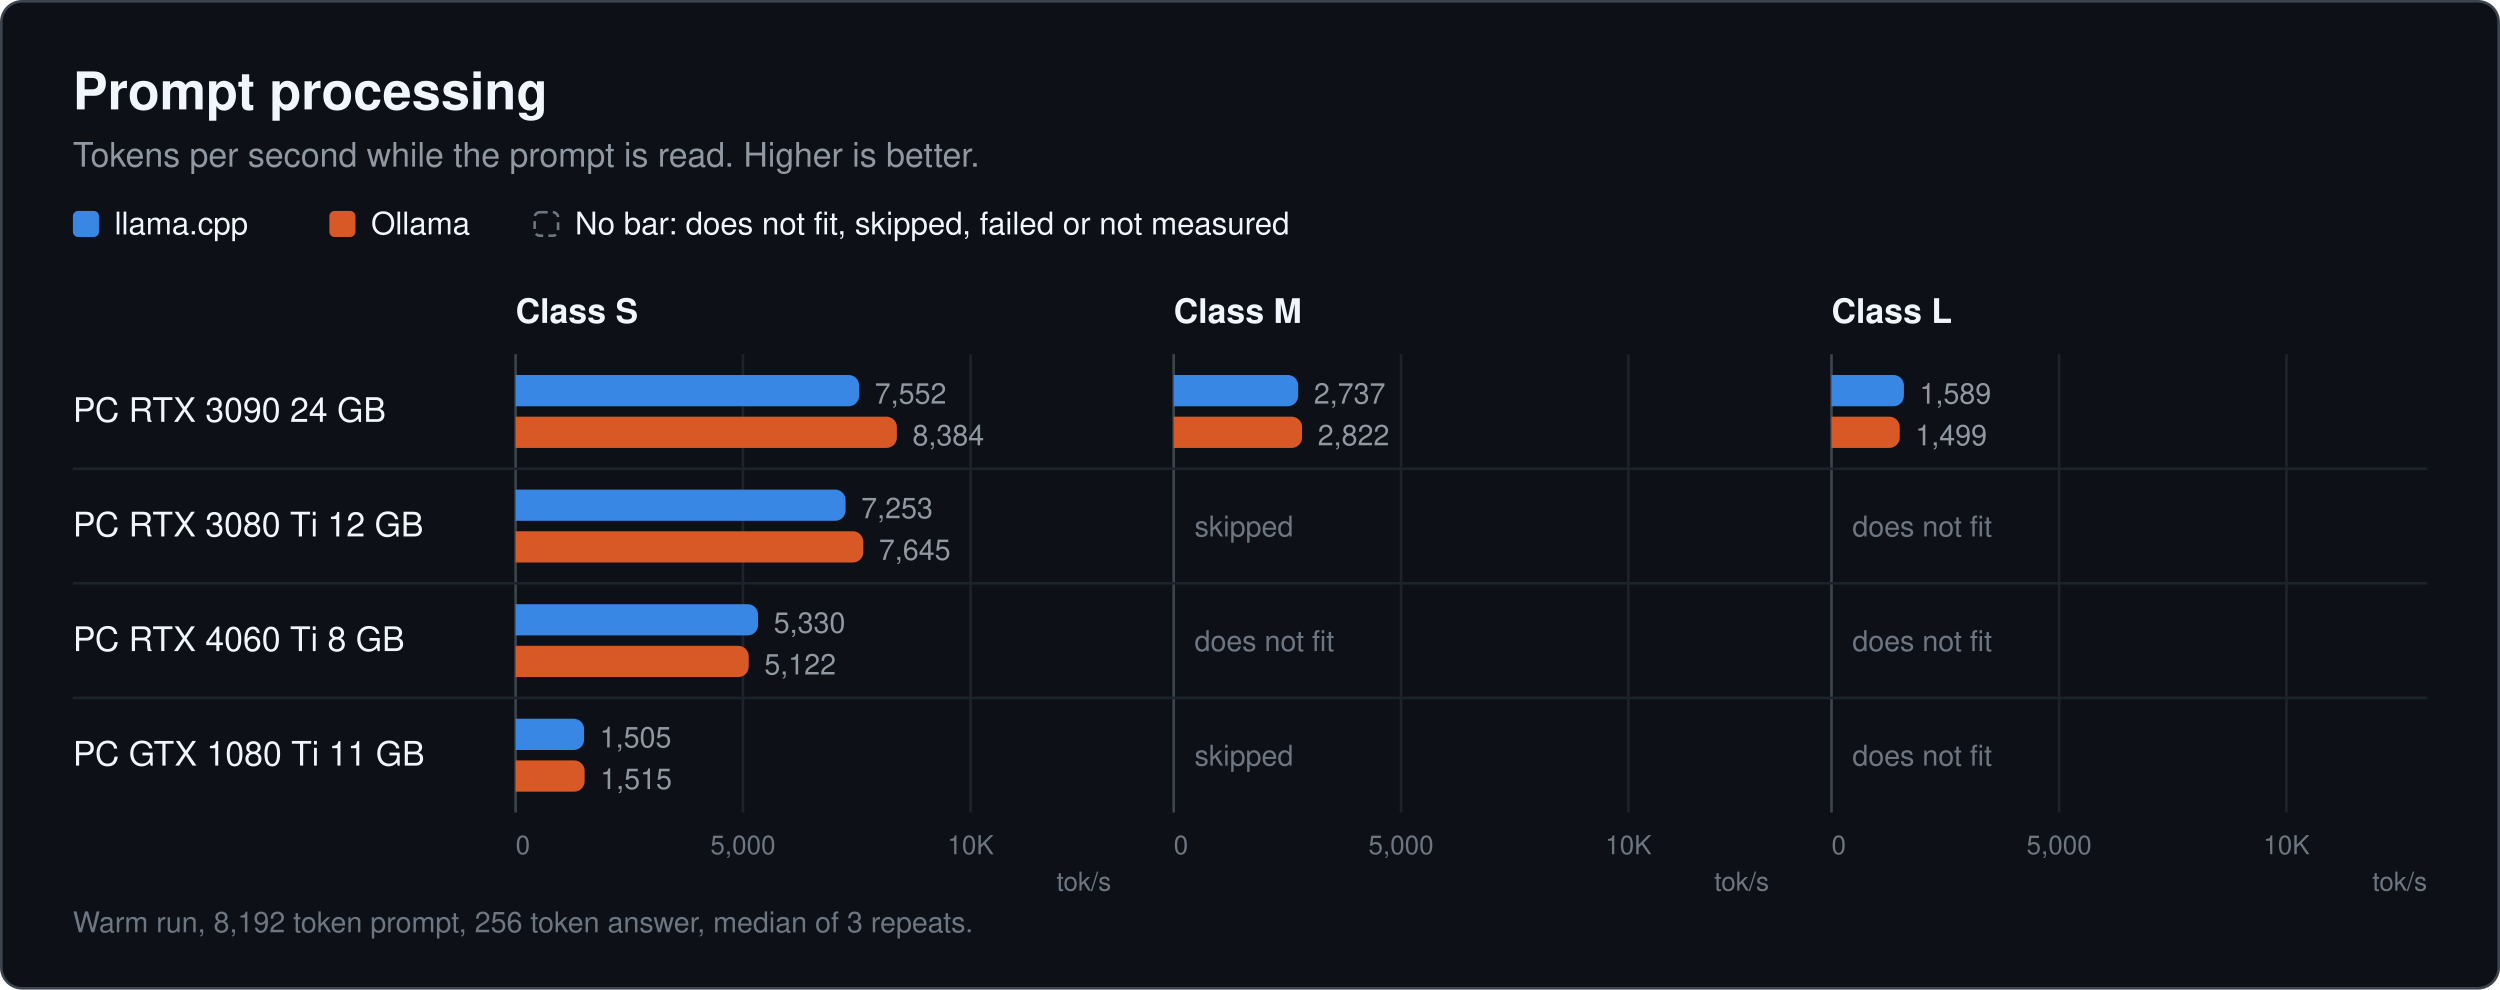
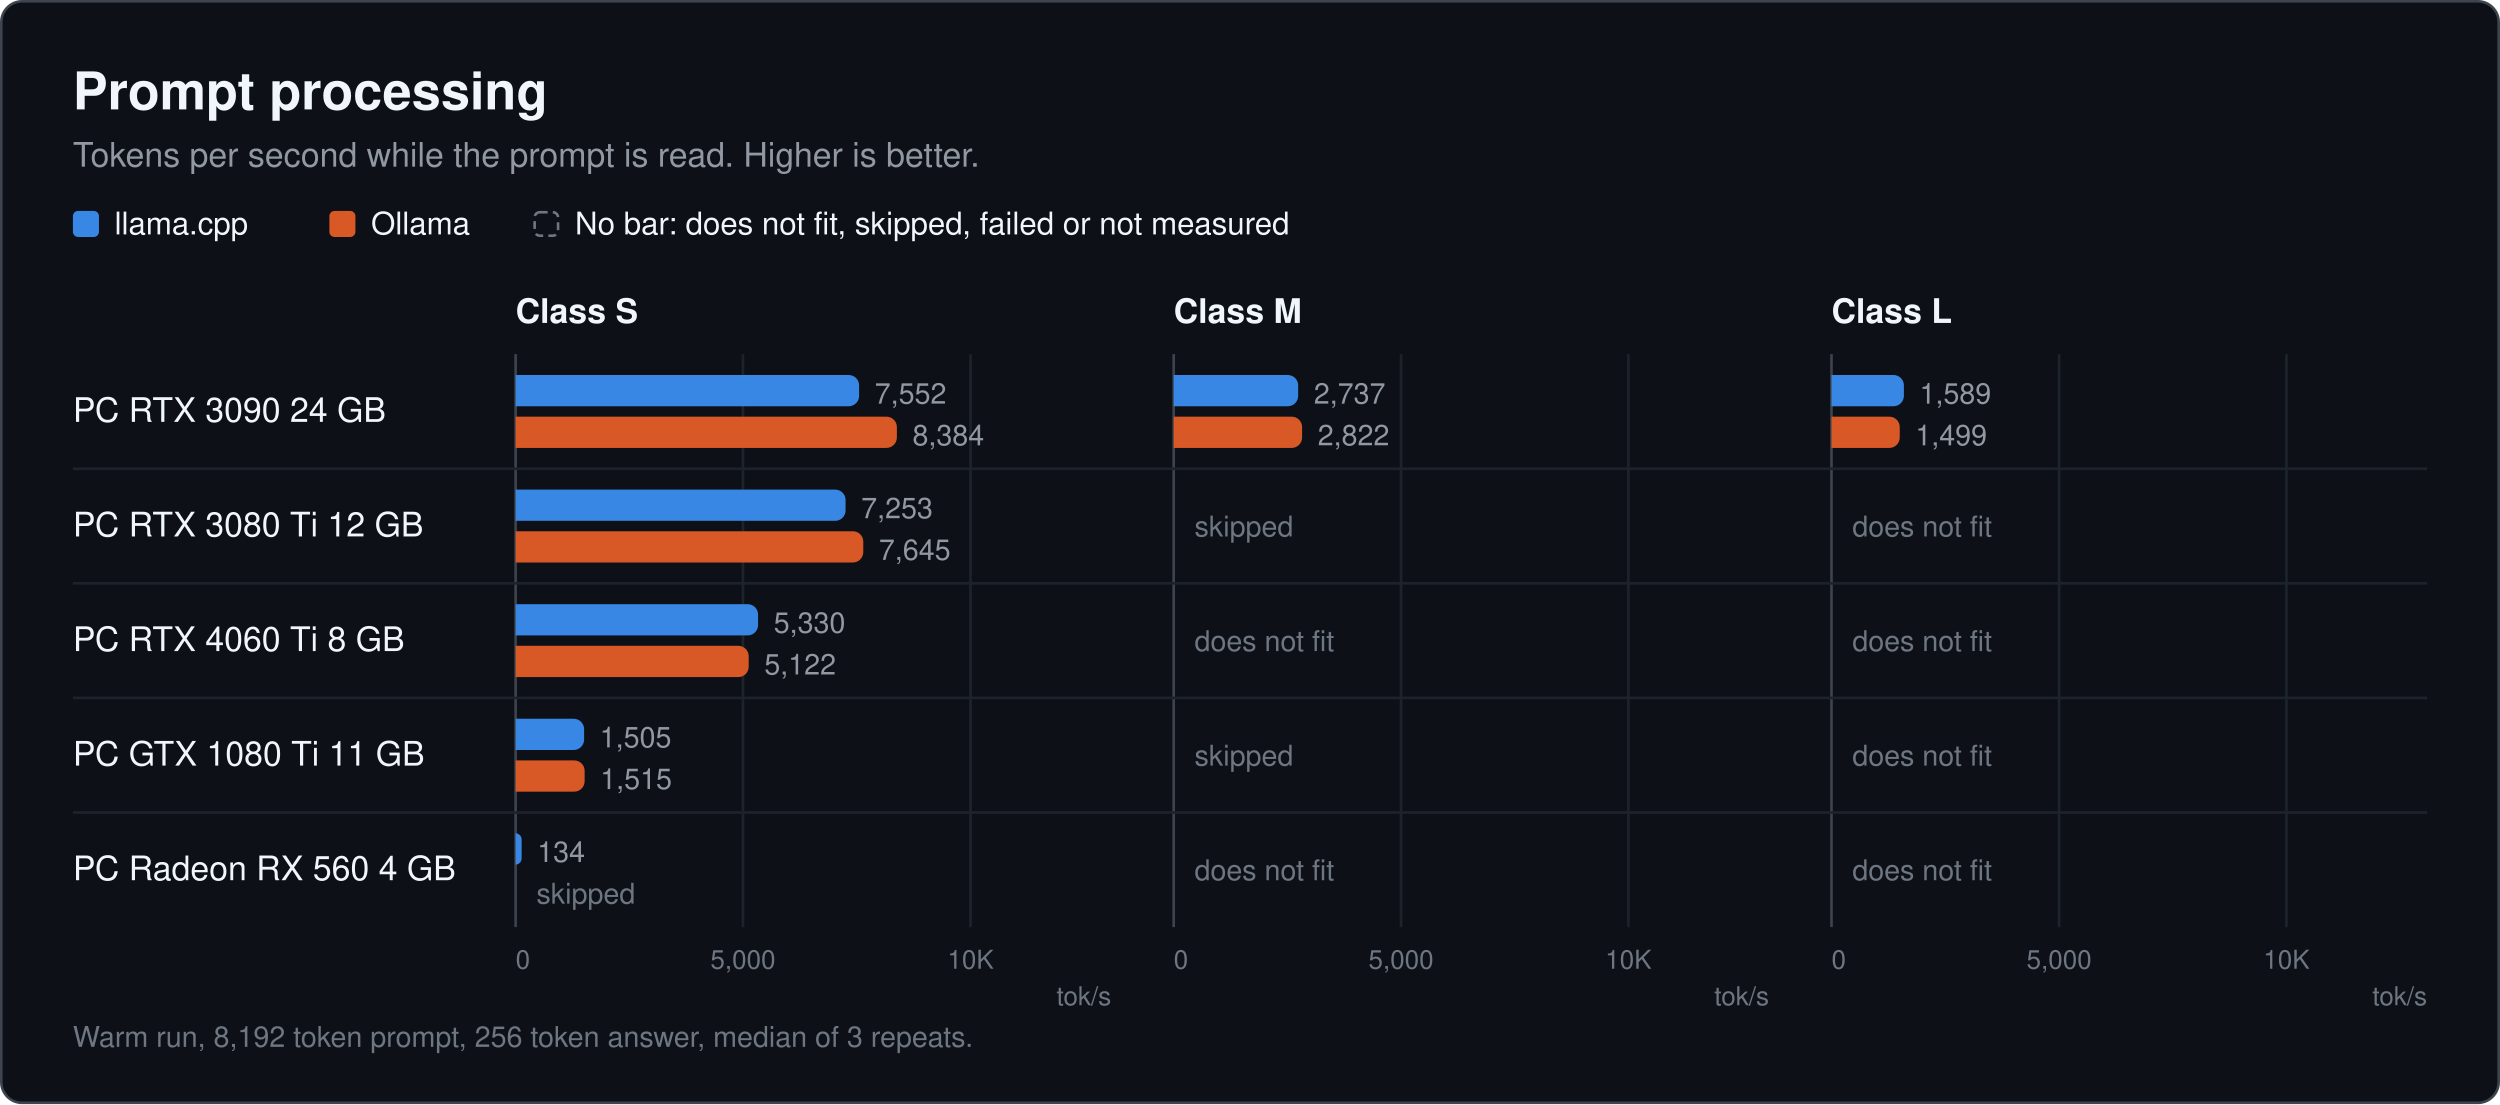
- <svg xmlns="http://www.w3.org/2000/svg" width="960" height="380" viewBox="0 0 960 380" role="img" aria-label="Prompt processing speed in tokens per second per device, model class and engine">
+ <svg xmlns="http://www.w3.org/2000/svg" width="960" height="424" viewBox="0 0 960 424" role="img" aria-label="Prompt processing speed in tokens per second per device, model class and engine">
  <style>
    text { font-family: system-ui, -apple-system, "Segoe UI", Helvetica, Arial, sans-serif; fill: #9198a1; }
    .title { font-size: 20px; font-weight: 600; fill: #f0f6fc; }
    .section { font-size: 15px; font-weight: 600; fill: #f0f6fc; }
    .panel { font-size: 13px; font-weight: 600; fill: #f0f6fc; }
    .device { font-size: 13px; fill: #f0f6fc; }
    .sub { font-size: 13px; }
    .legend { font-size: 12px; fill: #f0f6fc; }
    .value { font-size: 11px; font-variant-numeric: tabular-nums; }
    .tick { font-size: 10px; fill: #6e7681; font-variant-numeric: tabular-nums; }
    .muted, .note, .foot { fill: #6e7681; }
    .note { font-size: 11px; }
    .foot { font-size: 11px; }
    .cell { font-size: 12px; font-weight: 600; font-variant-numeric: tabular-nums; }
    .limitlabel { font-size: 10px; fill: #6e7681; }
    .grid { stroke: #1d232b; stroke-width: 1; }
    .row { stroke: #1d232b; stroke-width: 1; }
    .base { stroke: #3d444d; stroke-width: 1; }
    .limit { stroke: #4d5560; stroke-width: 1; stroke-dasharray: 2 3; }
    .gapbox { fill: none; stroke: #6e7681; stroke-width: 1; stroke-dasharray: 3 2; }
    </style>
-   <rect x="0.5" y="0.5" width="959" height="379" rx="8" fill="#0d1117" stroke="#3d444d" />
+   <rect x="0.5" y="0.5" width="959" height="423" rx="8" fill="#0d1117" stroke="#3d444d" />
  <text x="28" y="42" class="title">Prompt processing</text>
  <text x="28" y="64" class="sub">Tokens per second while the prompt is read. Higher is better.</text>
  <rect x="28" y="81" width="10" height="10" rx="2" fill="#3987e5" />
  <text x="44" y="90" class="legend">llama.cpp</text>
  <rect x="126.48" y="81" width="10" height="10" rx="2" fill="#d95926" />
  <text x="142.48" y="90" class="legend">Ollama</text>
  <rect x="205.3" y="81.5" width="9" height="9" rx="2" class="gapbox" />
  <text x="220.8" y="90" class="legend">No bar: does not fit, skipped, failed or not measured</text>
  <text x="198.0" y="124" class="panel">Class S</text>
  <text x="450.7" y="124" class="panel">Class M</text>
  <text x="703.3" y="124" class="panel">Class L</text>
-   <text x="198.0" y="328" class="tick" text-anchor="start">0</text>
-   <line x1="285.3" y1="136" x2="285.3" y2="312" class="grid" />
-   <text x="285.3" y="328" class="tick" text-anchor="middle">5,000</text>
-   <line x1="372.7" y1="136" x2="372.7" y2="312" class="grid" />
-   <text x="372.7" y="328" class="tick" text-anchor="middle">10K</text>
-   <line x1="198.0" y1="136" x2="198.0" y2="312" class="base" />
-   <text x="426.7" y="342" class="tick" text-anchor="end">tok/s</text>
+   <text x="198.0" y="372" class="tick" text-anchor="start">0</text>
+   <line x1="285.3" y1="136" x2="285.3" y2="356" class="grid" />
+   <text x="285.3" y="372" class="tick" text-anchor="middle">5,000</text>
+   <line x1="372.7" y1="136" x2="372.7" y2="356" class="grid" />
+   <text x="372.7" y="372" class="tick" text-anchor="middle">10K</text>
+   <line x1="198.0" y1="136" x2="198.0" y2="356" class="base" />
+   <text x="426.7" y="386" class="tick" text-anchor="end">tok/s</text>
  <path d="M198.0,144.0H325.9A4,4 0 0 1 329.9,148.0V152.0A4,4 0 0 1 325.9,156.0H198.0Z" fill="#3987e5" />
  <text x="335.9" y="155.0" class="value">7,552</text>
  <path d="M198.0,160.0H340.4A4,4 0 0 1 344.4,164.0V168.0A4,4 0 0 1 340.4,172.0H198.0Z" fill="#d95926" />
  <text x="350.4" y="171.0" class="value">8,384</text>
  <path d="M198.0,188.0H320.7A4,4 0 0 1 324.7,192.0V196.0A4,4 0 0 1 320.7,200.0H198.0Z" fill="#3987e5" />
  <text x="330.7" y="199.0" class="value">7,253</text>
  <path d="M198.0,204.0H327.5A4,4 0 0 1 331.5,208.0V212.0A4,4 0 0 1 327.5,216.0H198.0Z" fill="#d95926" />
  <text x="337.5" y="215.0" class="value">7,645</text>
  <path d="M198.0,232.0H287.1A4,4 0 0 1 291.1,236.0V240.0A4,4 0 0 1 287.1,244.0H198.0Z" fill="#3987e5" />
  <text x="297.1" y="243.0" class="value">5,330</text>
  <path d="M198.0,248.0H283.5A4,4 0 0 1 287.5,252.0V256.0A4,4 0 0 1 283.5,260.0H198.0Z" fill="#d95926" />
  <text x="293.5" y="259.0" class="value">5,122</text>
  <path d="M198.0,276.0H220.3A4,4 0 0 1 224.3,280.0V284.0A4,4 0 0 1 220.3,288.0H198.0Z" fill="#3987e5" />
  <text x="230.3" y="287.0" class="value">1,505</text>
  <path d="M198.0,292.0H220.5A4,4 0 0 1 224.5,296.0V300.0A4,4 0 0 1 220.5,304.0H198.0Z" fill="#d95926" />
  <text x="230.5" y="303.0" class="value">1,515</text>
-   <text x="450.7" y="328" class="tick" text-anchor="start">0</text>
-   <line x1="538.0" y1="136" x2="538.0" y2="312" class="grid" />
-   <text x="538.0" y="328" class="tick" text-anchor="middle">5,000</text>
-   <line x1="625.3" y1="136" x2="625.3" y2="312" class="grid" />
-   <text x="625.3" y="328" class="tick" text-anchor="middle">10K</text>
-   <line x1="450.7" y1="136" x2="450.7" y2="312" class="base" />
-   <text x="679.3" y="342" class="tick" text-anchor="end">tok/s</text>
+   <path d="M198.0,320.0H198.0A2.343,2.343 0 0 1 200.3,322.3V329.7A2.343,2.343 0 0 1 198.0,332.0H198.0Z" fill="#3987e5" />
+   <text x="206.3" y="331.0" class="value">134</text>
+   <text x="206.0" y="347.0" class="note">skipped</text>
+   <text x="450.7" y="372" class="tick" text-anchor="start">0</text>
+   <line x1="538.0" y1="136" x2="538.0" y2="356" class="grid" />
+   <text x="538.0" y="372" class="tick" text-anchor="middle">5,000</text>
+   <line x1="625.3" y1="136" x2="625.3" y2="356" class="grid" />
+   <text x="625.3" y="372" class="tick" text-anchor="middle">10K</text>
+   <line x1="450.7" y1="136" x2="450.7" y2="356" class="base" />
+   <text x="679.3" y="386" class="tick" text-anchor="end">tok/s</text>
  <path d="M450.7,144.0H494.5A4,4 0 0 1 498.5,148.0V152.0A4,4 0 0 1 494.5,156.0H450.7Z" fill="#3987e5" />
  <text x="504.5" y="155.0" class="value">2,737</text>
  <path d="M450.7,160.0H496.0A4,4 0 0 1 500.0,164.0V168.0A4,4 0 0 1 496.0,172.0H450.7Z" fill="#d95926" />
  <text x="506.0" y="171.0" class="value">2,822</text>
  <text x="458.7" y="206.0" class="note">skipped</text>
  <text x="458.7" y="250.0" class="note">does not fit</text>
  <text x="458.7" y="294.0" class="note">skipped</text>
-   <text x="703.3" y="328" class="tick" text-anchor="start">0</text>
-   <line x1="790.7" y1="136" x2="790.7" y2="312" class="grid" />
-   <text x="790.7" y="328" class="tick" text-anchor="middle">5,000</text>
-   <line x1="878.0" y1="136" x2="878.0" y2="312" class="grid" />
-   <text x="878.0" y="328" class="tick" text-anchor="middle">10K</text>
-   <line x1="703.3" y1="136" x2="703.3" y2="312" class="base" />
-   <text x="932.0" y="342" class="tick" text-anchor="end">tok/s</text>
+   <text x="458.7" y="338.0" class="note">does not fit</text>
+   <text x="703.3" y="372" class="tick" text-anchor="start">0</text>
+   <line x1="790.7" y1="136" x2="790.7" y2="356" class="grid" />
+   <text x="790.7" y="372" class="tick" text-anchor="middle">5,000</text>
+   <line x1="878.0" y1="136" x2="878.0" y2="356" class="grid" />
+   <text x="878.0" y="372" class="tick" text-anchor="middle">10K</text>
+   <line x1="703.3" y1="136" x2="703.3" y2="356" class="base" />
+   <text x="932.0" y="386" class="tick" text-anchor="end">tok/s</text>
  <path d="M703.3,144.0H727.1A4,4 0 0 1 731.1,148.0V152.0A4,4 0 0 1 727.1,156.0H703.3Z" fill="#3987e5" />
  <text x="737.1" y="155.0" class="value">1,589</text>
  <path d="M703.3,160.0H725.5A4,4 0 0 1 729.5,164.0V168.0A4,4 0 0 1 725.5,172.0H703.3Z" fill="#d95926" />
  <text x="735.5" y="171.0" class="value">1,499</text>
  <text x="711.3" y="206.0" class="note">does not fit</text>
  <text x="711.3" y="250.0" class="note">does not fit</text>
  <text x="711.3" y="294.0" class="note">does not fit</text>
+   <text x="711.3" y="338.0" class="note">does not fit</text>
  <text x="28" y="162.0" class="device">PC RTX 3090 24 GB</text>
  <line x1="28" y1="180" x2="932" y2="180" class="row" />
  <text x="28" y="206.0" class="device">PC RTX 3080 Ti 12 GB</text>
  <line x1="28" y1="224" x2="932" y2="224" class="row" />
  <text x="28" y="250.0" class="device">PC RTX 4060 Ti 8 GB</text>
  <line x1="28" y1="268" x2="932" y2="268" class="row" />
  <text x="28" y="294.0" class="device">PC GTX 1080 Ti 11 GB</text>
-   <text x="28" y="358" class="foot">Warm run, 8,192 token prompt, 256 token answer, median of 3 repeats.</text>
+   <line x1="28" y1="312" x2="932" y2="312" class="row" />
+   <text x="28" y="338.0" class="device">PC Radeon RX 560 4 GB</text>
+   <text x="28" y="402" class="foot">Warm run, 8,192 token prompt, 256 token answer, median of 3 repeats.</text>
</svg>
